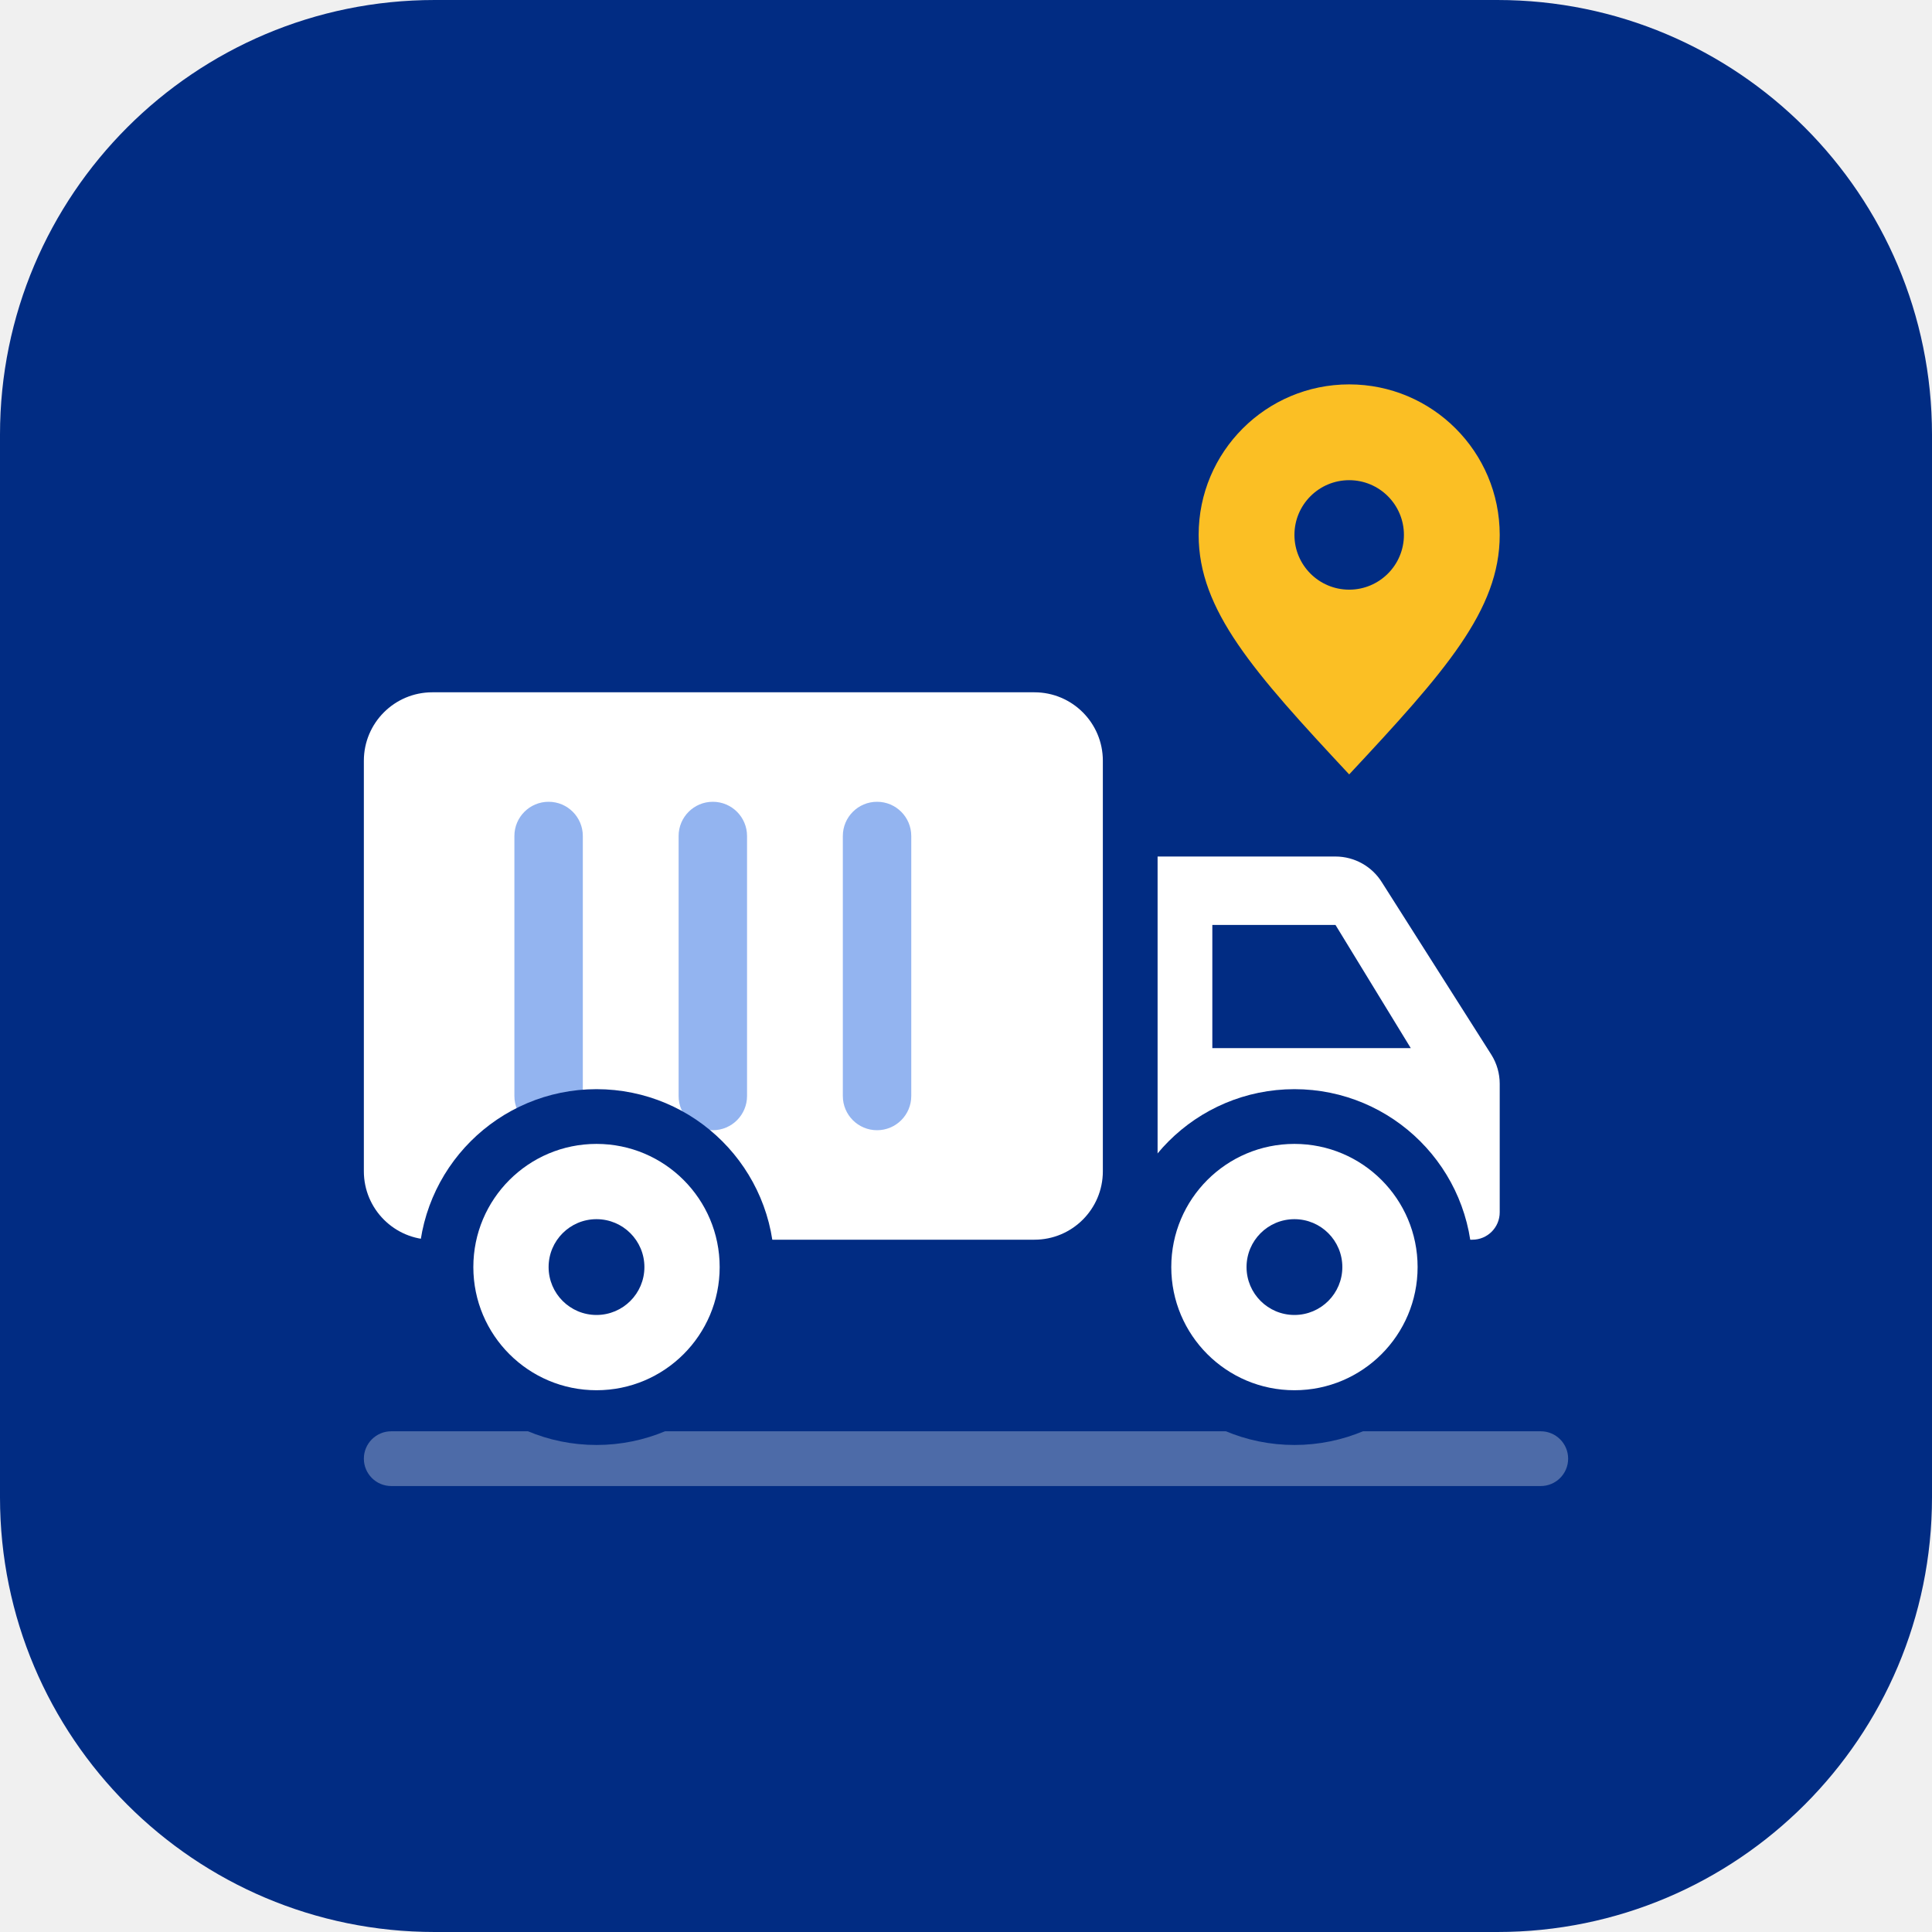
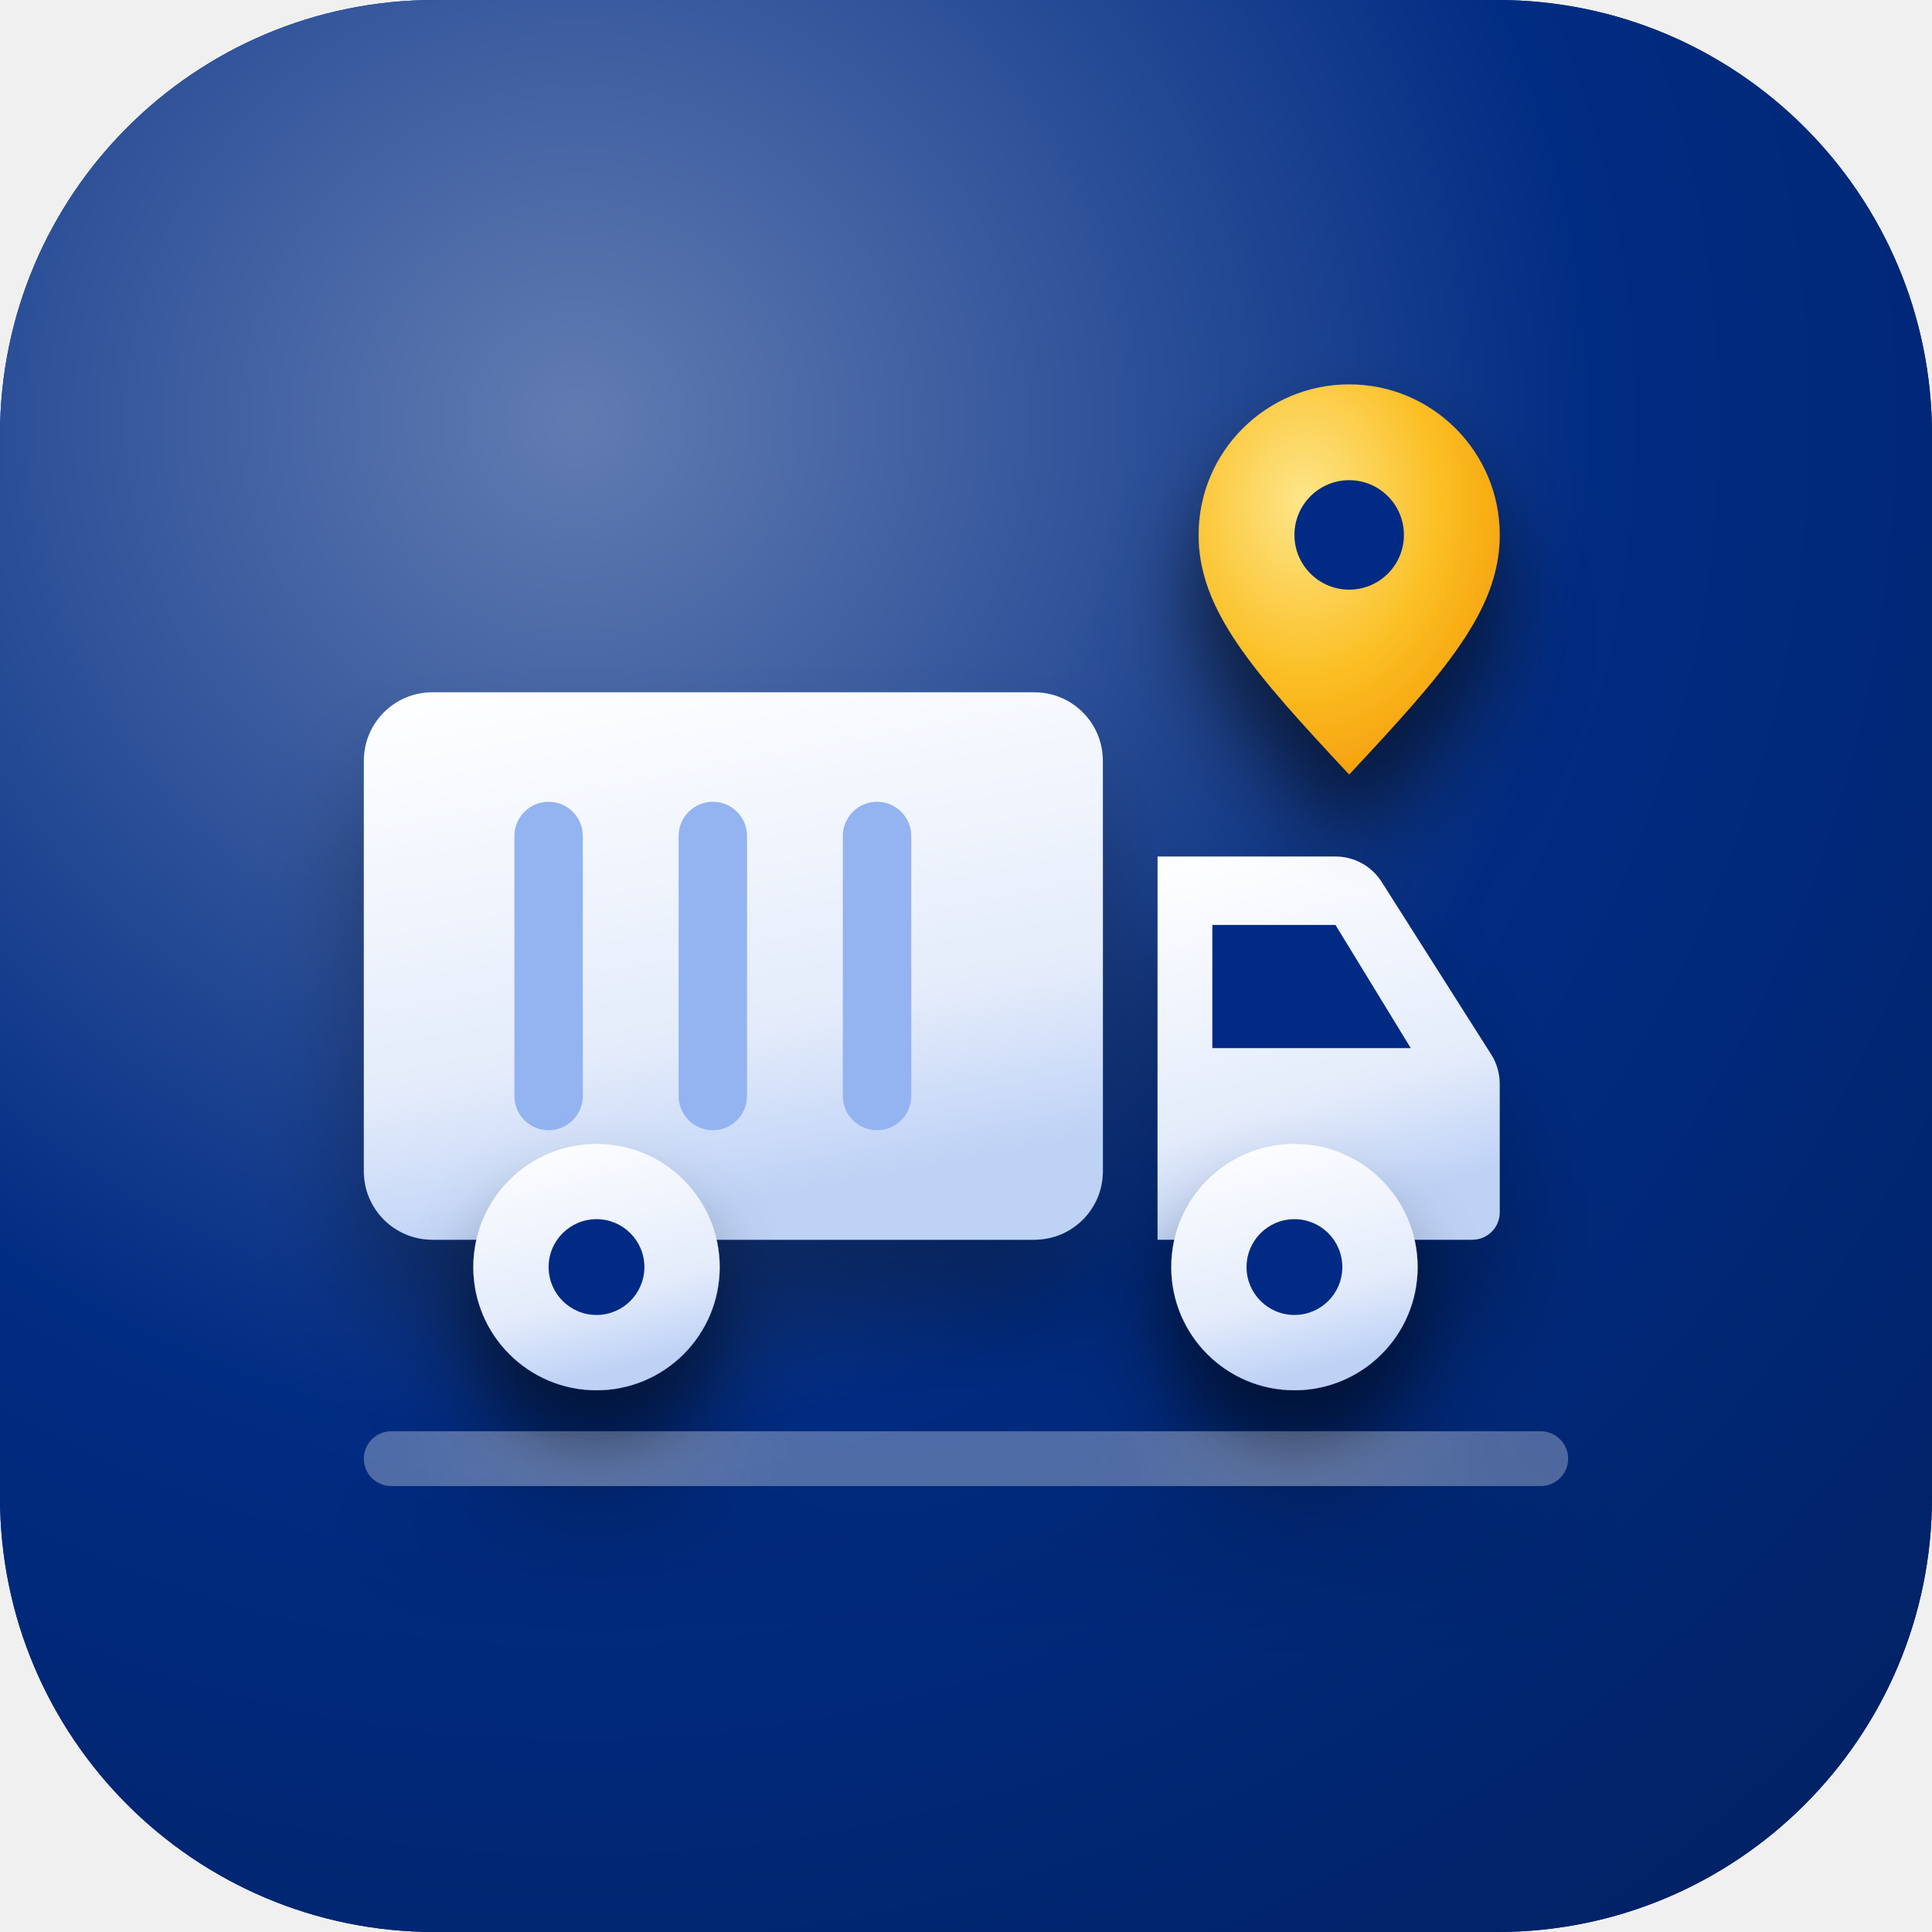
<svg xmlns="http://www.w3.org/2000/svg" viewBox="0 0 120 120">
+   <defs>
+     <radialGradient id="libracargoF" cx="30%" cy="22%" r="95%">
+       <stop offset="0" stop-color="#627cb2" />
+       <stop offset=".55" stop-color="#012c83" />
+       <stop offset="1" stop-color="#012266" />
+     </radialGradient>
+     <linearGradient id="libracargoB" x1="0" y1="0" x2=".25" y2="1">
+       <stop offset="0" stop-color="#ffffff" />
+       <stop offset=".7" stop-color="#e4ecfb" />
+       <stop offset="1" stop-color="#bed2f6" />
+     </linearGradient>
+     <radialGradient id="libracargoO" cx="38%" cy="32%" r="70%">
+       <stop offset="0" stop-color="#00246e" />
+       <stop offset="1" stop-color="#001d5c" />
+     </radialGradient>
+     <radialGradient id="libracargoA" cx="35%" cy="30%" r="75%">
+       <stop offset="0" stop-color="#fde68a" />
+       <stop offset=".6" stop-color="#fbbf24" />
+       <stop offset="1" stop-color="#f59e0b" />
+     </radialGradient>
+     <filter id="libracargoS" x="-30%" y="-30%" width="160%" height="170%">
+       <feGaussianBlur in="SourceAlpha" stdDeviation="4" />
+       <feOffset dy="6" />
+       <feComponentTransfer>
+         <feFuncA type="linear" slope="0.32" />
+       </feComponentTransfer>
+       <feMerge>
+         <feMergeNode />
+         <feMergeNode in="SourceGraphic" />
+       </feMerge>
+     </filter>
+     <filter id="libracargos" x="-40%" y="-40%" width="180%" height="190%">
+       <feGaussianBlur in="SourceAlpha" stdDeviation="2.6" />
+       <feOffset dy="3.5" />
+       <feComponentTransfer>
+         <feFuncA type="linear" slope="0.38" />
+       </feComponentTransfer>
+       <feMerge>
+         <feMergeNode />
+         <feMergeNode in="SourceGraphic" />
+       </feMerge>
+     </filter>
+   </defs>
  <rect width="120" height="120" rx="27" fill="#012c83" />
+   <rect width="120" height="120" rx="27" fill="url(#libracargoF)" />
  <g transform="translate(9 9) scale(.85)">
-     <rect x="16" y="94" width="88" height="4" rx="2" fill="#ffffff" opacity=".3" />
-     <rect x="16" y="40" width="54" height="40" rx="5" fill="#ffffff" />
-     <rect x="27" y="48" width="5" height="24" rx="2.5" fill="#93b4f0" />
-     <rect x="39" y="48" width="5" height="24" rx="2.5" fill="#93b4f0" />
-     <rect x="51" y="48" width="5" height="24" rx="2.5" fill="#93b4f0" />
-     <path d="M74 52h13a4 4 0 0 1 3.4 1.9l8 12.6a4 4 0 0 1 .6 2.1V78a2 2 0 0 1-2 2H74z" fill="#ffffff" />
-     <path d="M78 57h9l5.5 9H78z" fill="#012c83" />
-     <circle cx="33" cy="82" r="9" fill="#ffffff" stroke="#012c83" stroke-width="8" paint-order="stroke" stroke-linejoin="round" />
-     <circle cx="33" cy="82" r="3.5" fill="#012c83" />
-     <circle cx="84" cy="82" r="9" fill="#ffffff" stroke="#012c83" stroke-width="8" paint-order="stroke" stroke-linejoin="round" />
-     <circle cx="84" cy="82" r="3.5" fill="#012c83" />
-     <path d="M88 46c-7-7.5-11-12-11-17.5a11 11 0 0 1 22 0c0 5.5-4 10-11 17.5z" fill="#fbbf24" stroke="#012c83" stroke-width="6" paint-order="stroke" stroke-linejoin="round" />
-     <circle cx="88" cy="28.5" r="4" fill="#012c83" />
+     <g filter="url(#libracargoS)">
+       <rect x="16" y="94" width="88" height="4" rx="2" fill="#ffffff" opacity=".3" />
+       <rect x="16" y="40" width="54" height="40" rx="5" fill="url(#libracargoB)" />
+       <rect x="27" y="48" width="5" height="24" rx="2.5" fill="#93b4f0" />
+       <rect x="39" y="48" width="5" height="24" rx="2.5" fill="#93b4f0" />
+       <rect x="51" y="48" width="5" height="24" rx="2.5" fill="#93b4f0" />
+       <path d="M74 52h13a4 4 0 0 1 3.4 1.9l8 12.6a4 4 0 0 1 .6 2.1V78a2 2 0 0 1-2 2H74z" fill="url(#libracargoB)" />
+       <path d="M78 57h9l5.5 9H78z" fill="#012c83" />
+       <circle cx="33" cy="82" r="9" fill="url(#libracargoB)" filter="url(#libracargos)" />
+       <circle cx="33" cy="82" r="3.5" fill="#012c83" />
+       <circle cx="84" cy="82" r="9" fill="url(#libracargoB)" filter="url(#libracargos)" />
+       <circle cx="84" cy="82" r="3.5" fill="#012c83" />
+       <path d="M88 46c-7-7.5-11-12-11-17.5a11 11 0 0 1 22 0c0 5.5-4 10-11 17.5z" fill="url(#libracargoA)" filter="url(#libracargos)" />
+       <circle cx="88" cy="28.5" r="4" fill="#012c83" />
+     </g>
  </g>
</svg>
